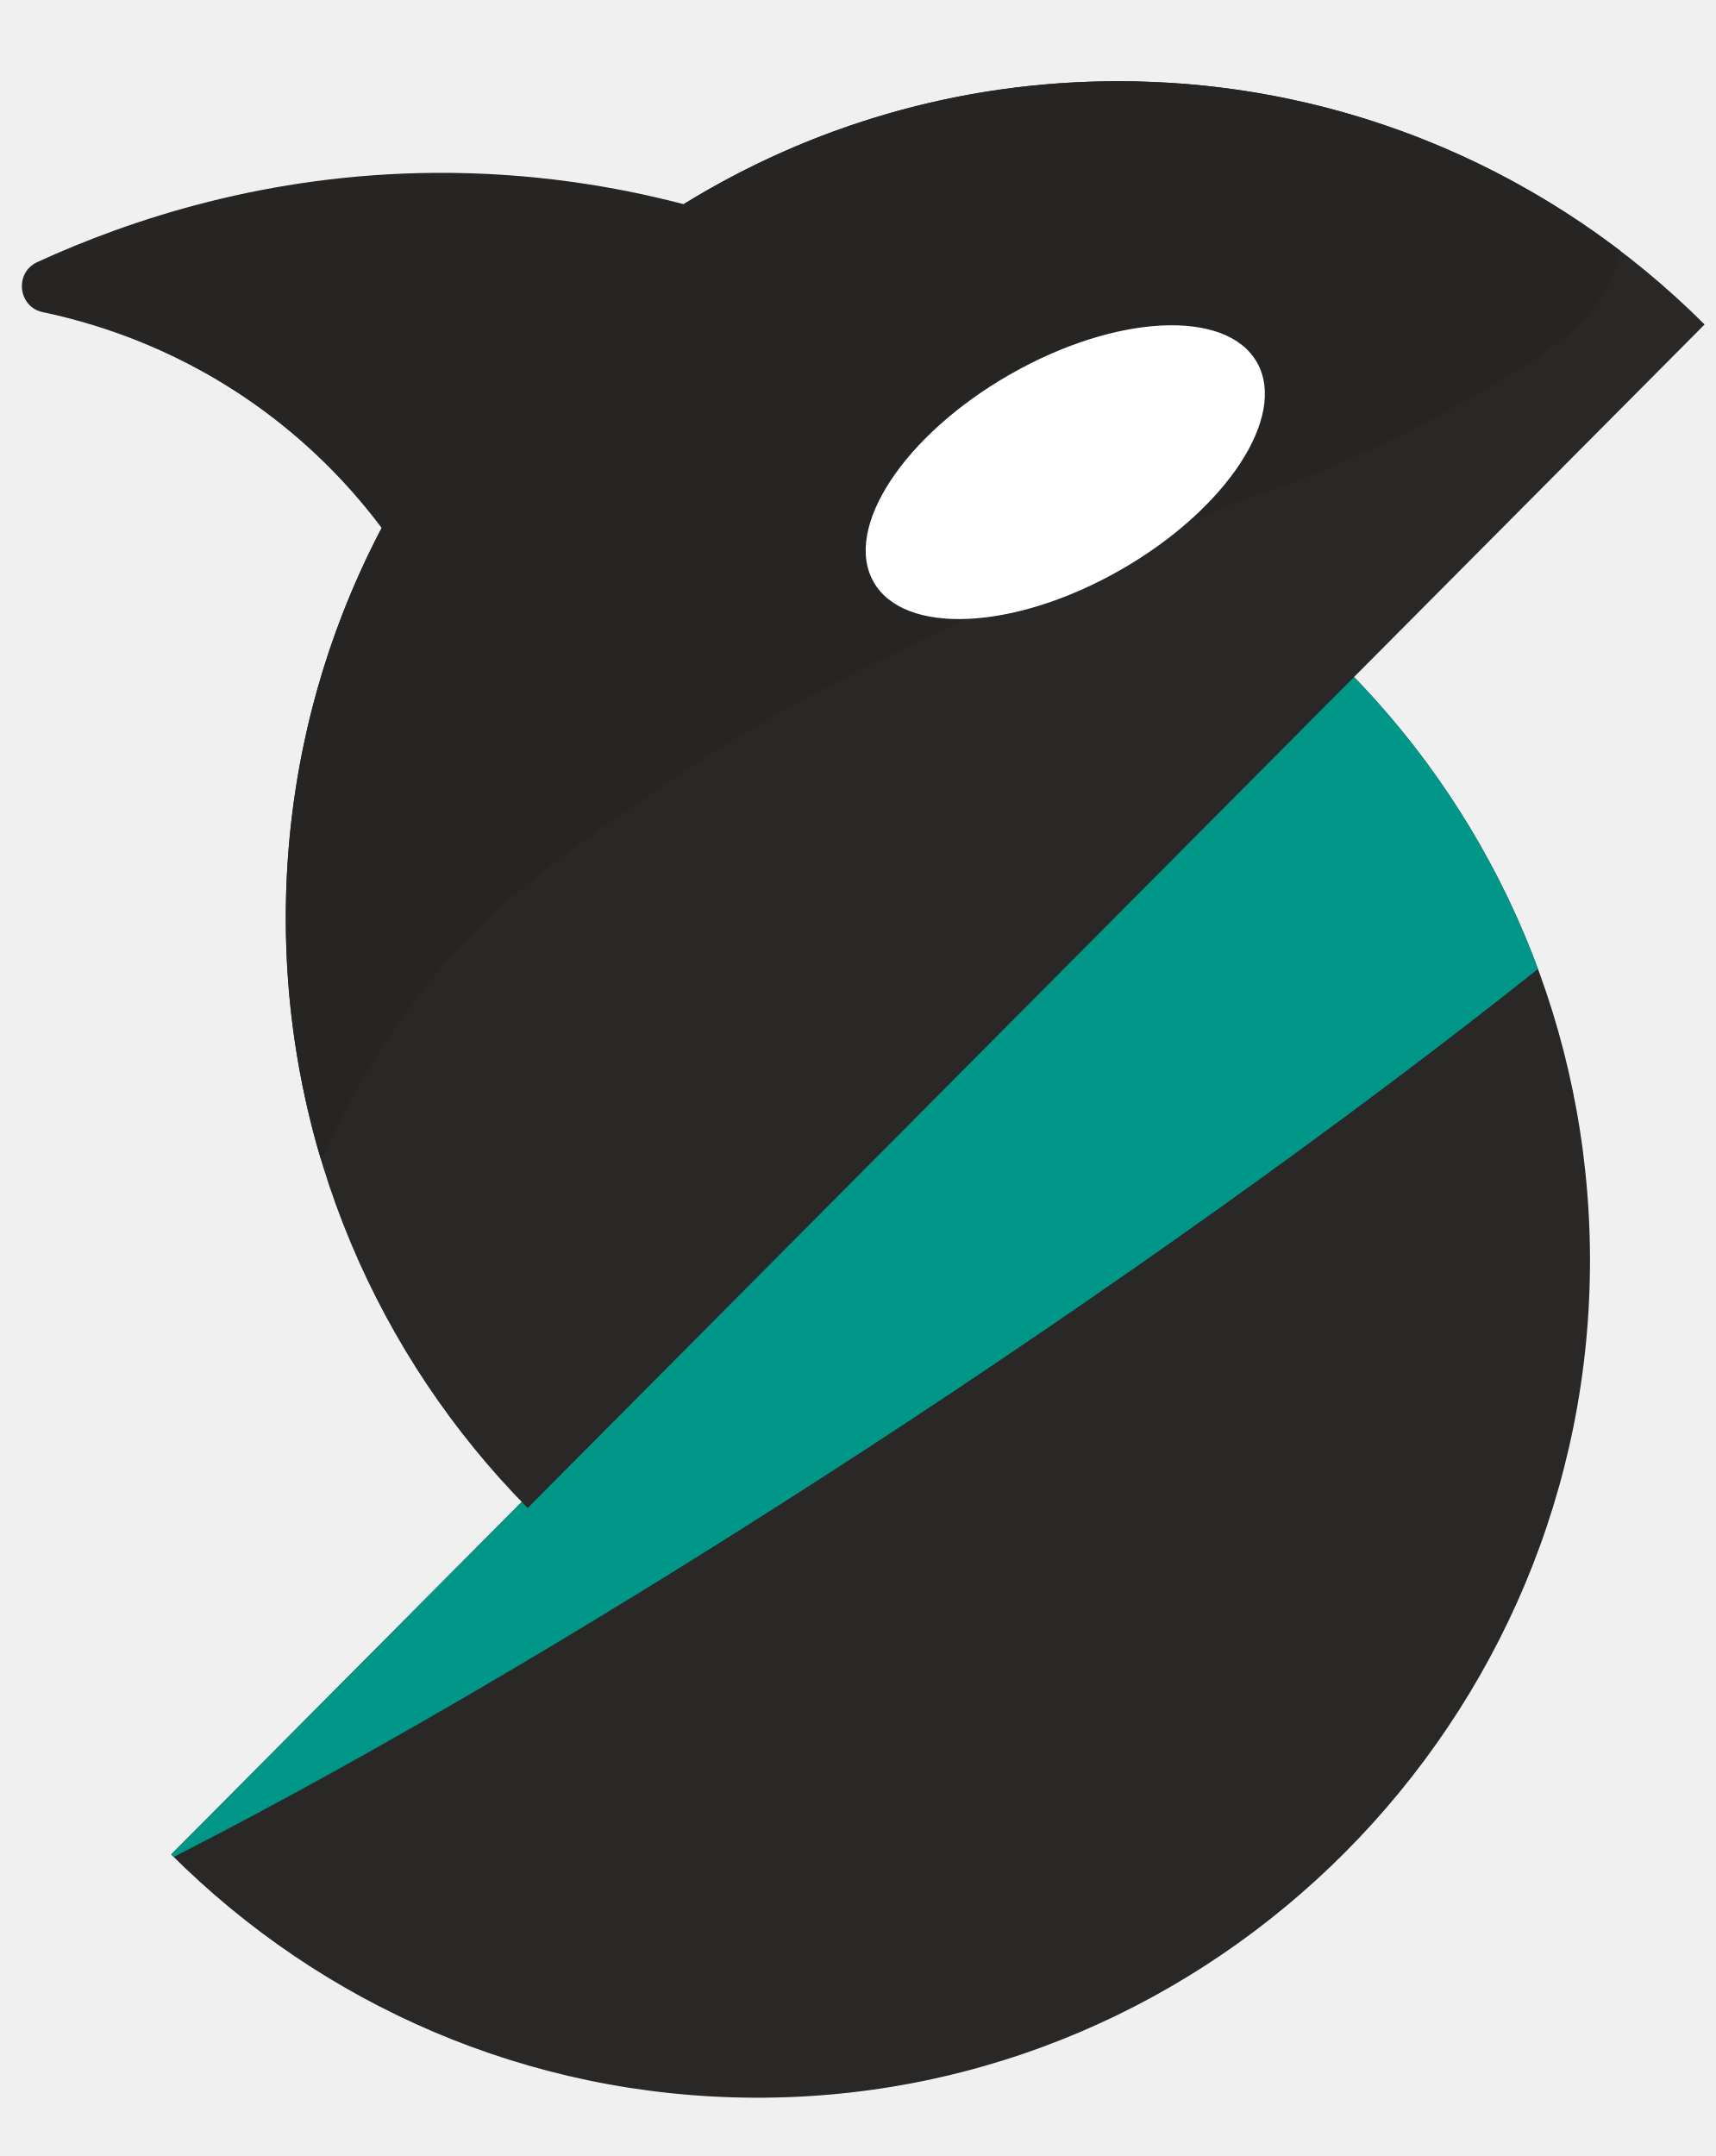
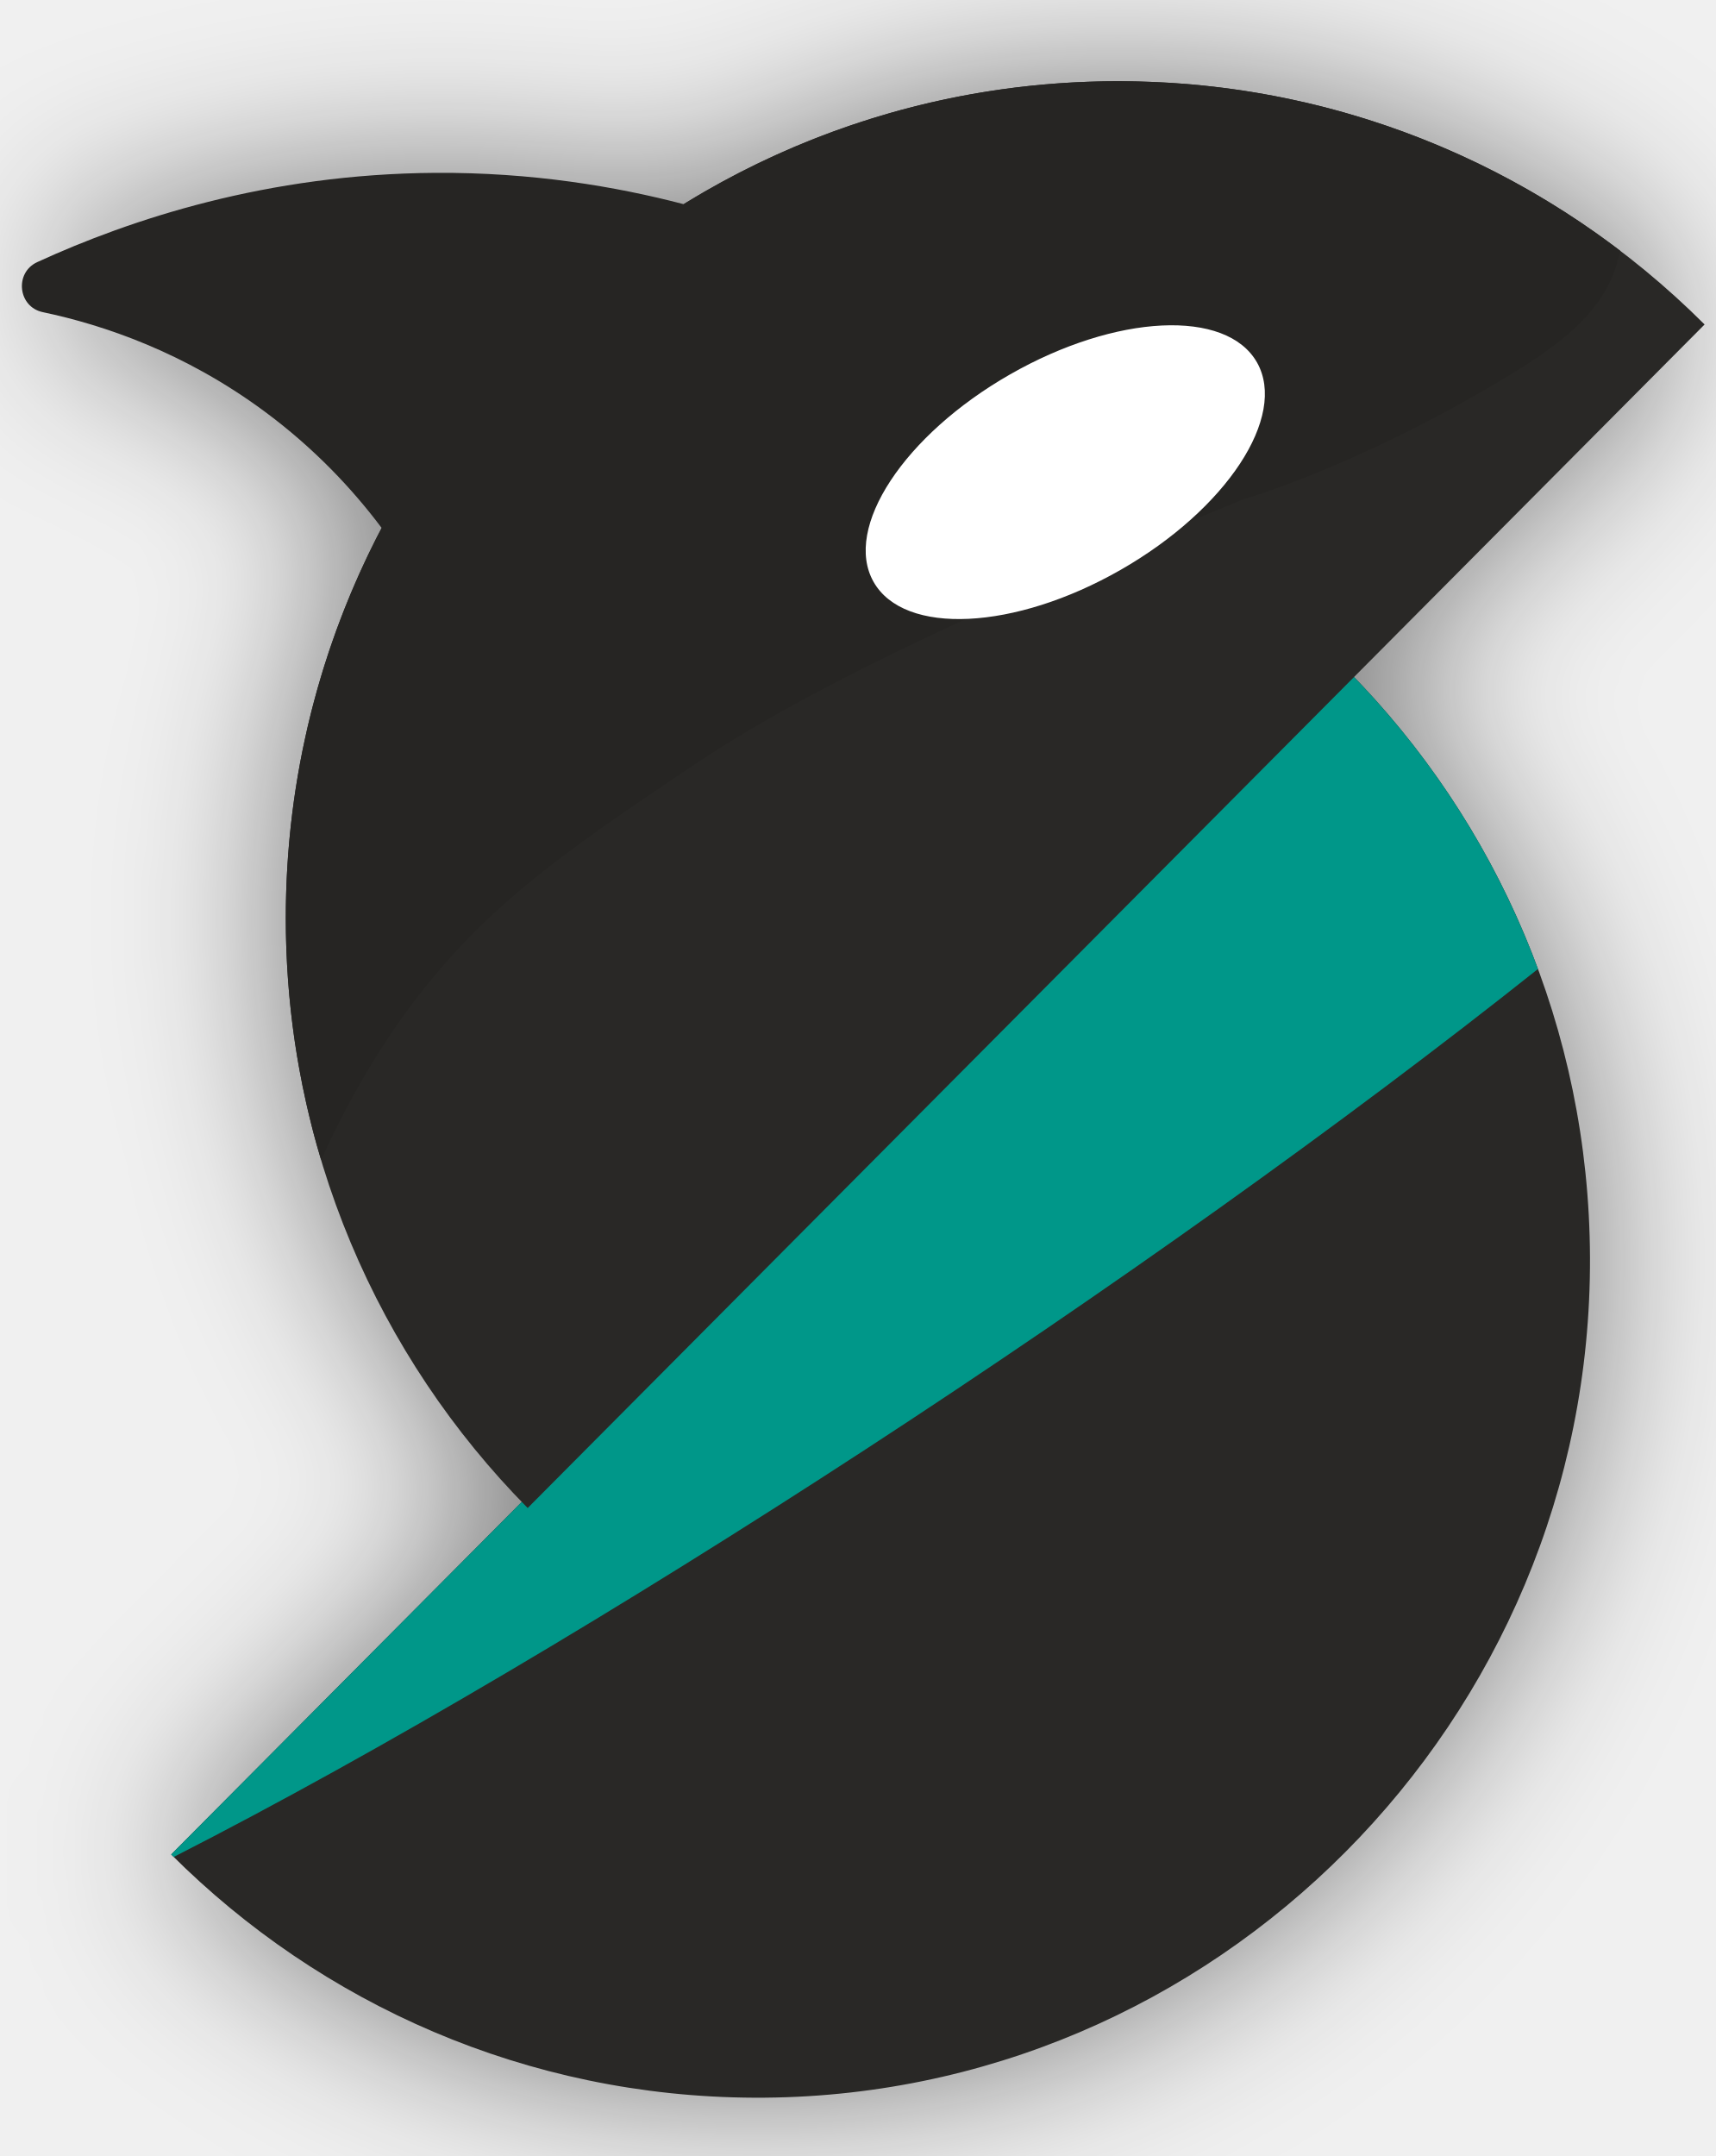
<svg xmlns="http://www.w3.org/2000/svg" version="1.1" id="svg2" width="814.987" height="1023.993" viewBox="0 0 814.987 1023.993">
  <defs id="defs6">
    <clipPath clipPathUnits="userSpaceOnUse" id="clipPath16">
      <path d="M 0,792 H 612 V 0 H 0 Z" id="path14" />
    </clipPath>
+     <filter style="color-interpolation-filters:sRGB;" id="filter398" x="-0.122" y="-0.102" width="1.244" height="1.204">
+       <feFlood flood-opacity="0.498" flood-color="rgb(0,0,0)" result="flood" id="feFlood388" />
+       <feComposite in="flood" in2="SourceGraphic" operator="in" result="composite1" id="feComposite390" />
+       <feGaussianBlur in="composite1" stdDeviation="30.53" result="blur" id="feGaussianBlur392" />
+       <feOffset dx="0" dy="0" result="offset" id="feOffset394" />
+       <feComposite in="SourceGraphic" in2="offset" operator="over" result="composite2" id="feComposite396" />
+     </filter>
  </defs>
  <g id="g8" transform="matrix(1.333333,0,0,-1.333333,1.3995581e-8,1055.996)">
-     <g id="g10" transform="translate(1.258952,16.06244)">
+     <g id="g10" transform="translate(1.258952,16.06244)" style="filter:url(#filter398)">
      <g id="g12" clip-path="url(#clipPath16)">
        <g id="g18" transform="translate(59.7287,115.3517)">
          <path d="m 0,0 c 53.332,-53.285 126.698,-86.317 207.744,-86.646 164.049,-0.664 298.355,134.38 297.699,299.337 -0.324,81.496 -33.176,155.271 -86.17,208.899 z" style="fill:#292826;fill-opacity:1;fill-rule:nonzero;stroke:none" id="path20" />
        </g>
        <g id="g22" transform="translate(479.0017,536.9419)">
          <path d="m 0,0 -419.273,-421.59 c 0.298,-0.298 0.606,-0.587 0.906,-0.884 146.894,74.925 348.023,206.579 486.003,316.297 C 52.756,-65.97 29.506,-29.859 0,0" style="fill:#009789;fill-opacity:1;fill-rule:nonzero;stroke:none" id="path24" />
        </g>
        <g id="g26" transform="translate(397.0372,747)">
          <path d="m 0,0 c -163.742,0 -296.482,-133.473 -296.482,-298.121 0,-81.979 32.915,-156.223 86.172,-210.117 l 419.273,421.59 C 155.364,-33.096 81.529,0 0,0" style="fill:#292826;fill-opacity:1;fill-rule:nonzero;stroke:none" id="path28" />
        </g>
        <g id="g30" transform="translate(397.0372,747)">
          <path d="m 0,0 c -56.714,0 -109.702,-16.022 -154.751,-43.796 -24.127,6.312 -54.061,11.37 -88.437,11.157 -59.938,-0.372 -108.713,-16.603 -141.822,-31.784 -8.218,-3.768 -6.898,-15.967 1.941,-17.829 21.801,-4.593 50.498,-14.324 78.883,-35.28 17.931,-13.238 31.574,-27.883 41.856,-41.597 -21.794,-41.504 -34.152,-88.793 -34.152,-138.992 0,-29.952 4.412,-58.865 12.586,-86.137 12.54,27.79 25.699,46.391 29.916,52.184 27.229,37.41 56.015,56.883 98.542,85.651 31.328,21.193 74.856,46.047 199.916,97.449 0,0 39.121,11.017 91.587,42.212 20.912,12.433 36.823,24.17 41.863,42.526 0.355,1.293 0.677,2.57 0.973,3.83 C 129.175,-22.506 67.208,0 0,0" style="fill:#262523;fill-opacity:1;fill-rule:nonzero;stroke:none" id="path32" />
        </g>
        <g id="g34" transform="translate(446.5563,646.8041)">
          <path d="m 0,0 c 10.875,-19.229 -10.891,-52.305 -48.616,-73.879 -37.725,-21.573 -77.124,-23.474 -88,-4.245 -10.875,19.229 10.891,52.305 48.617,73.879 C -50.274,17.328 -10.875,19.229 0,0" style="fill:#ffffff;fill-opacity:1;fill-rule:nonzero;stroke:none" id="path36" />
        </g>
      </g>
    </g>
  </g>
</svg>
